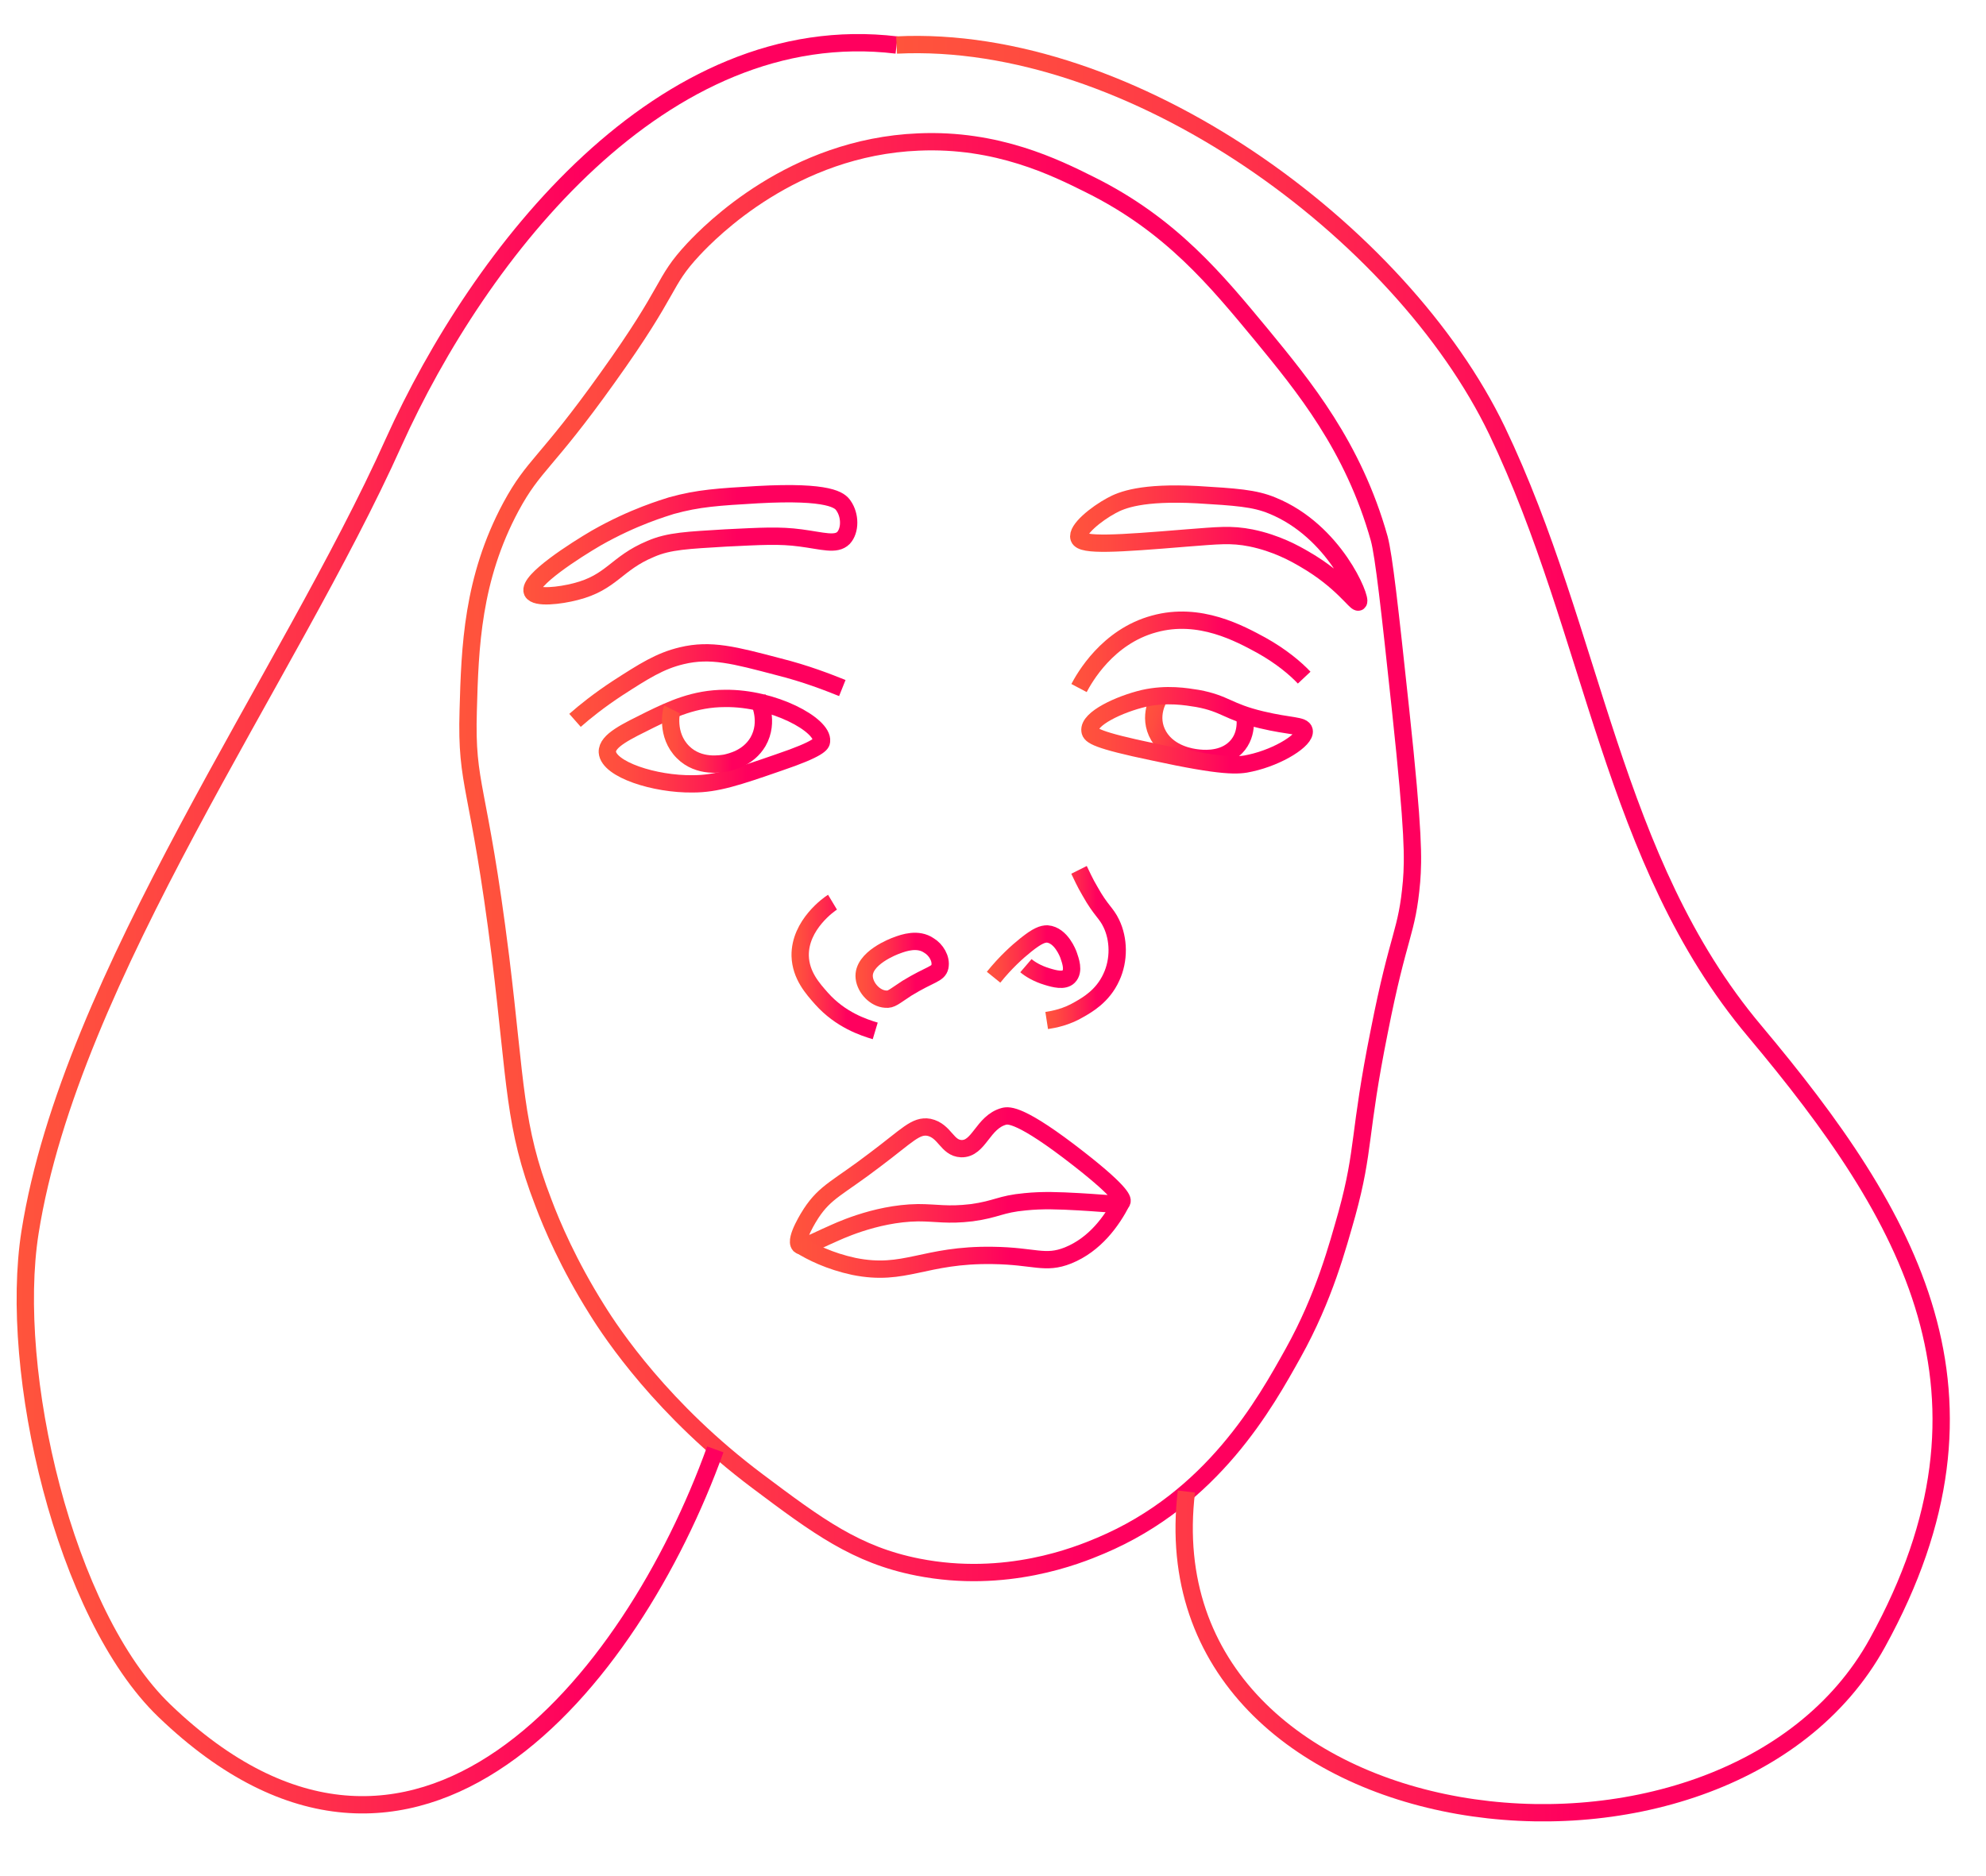
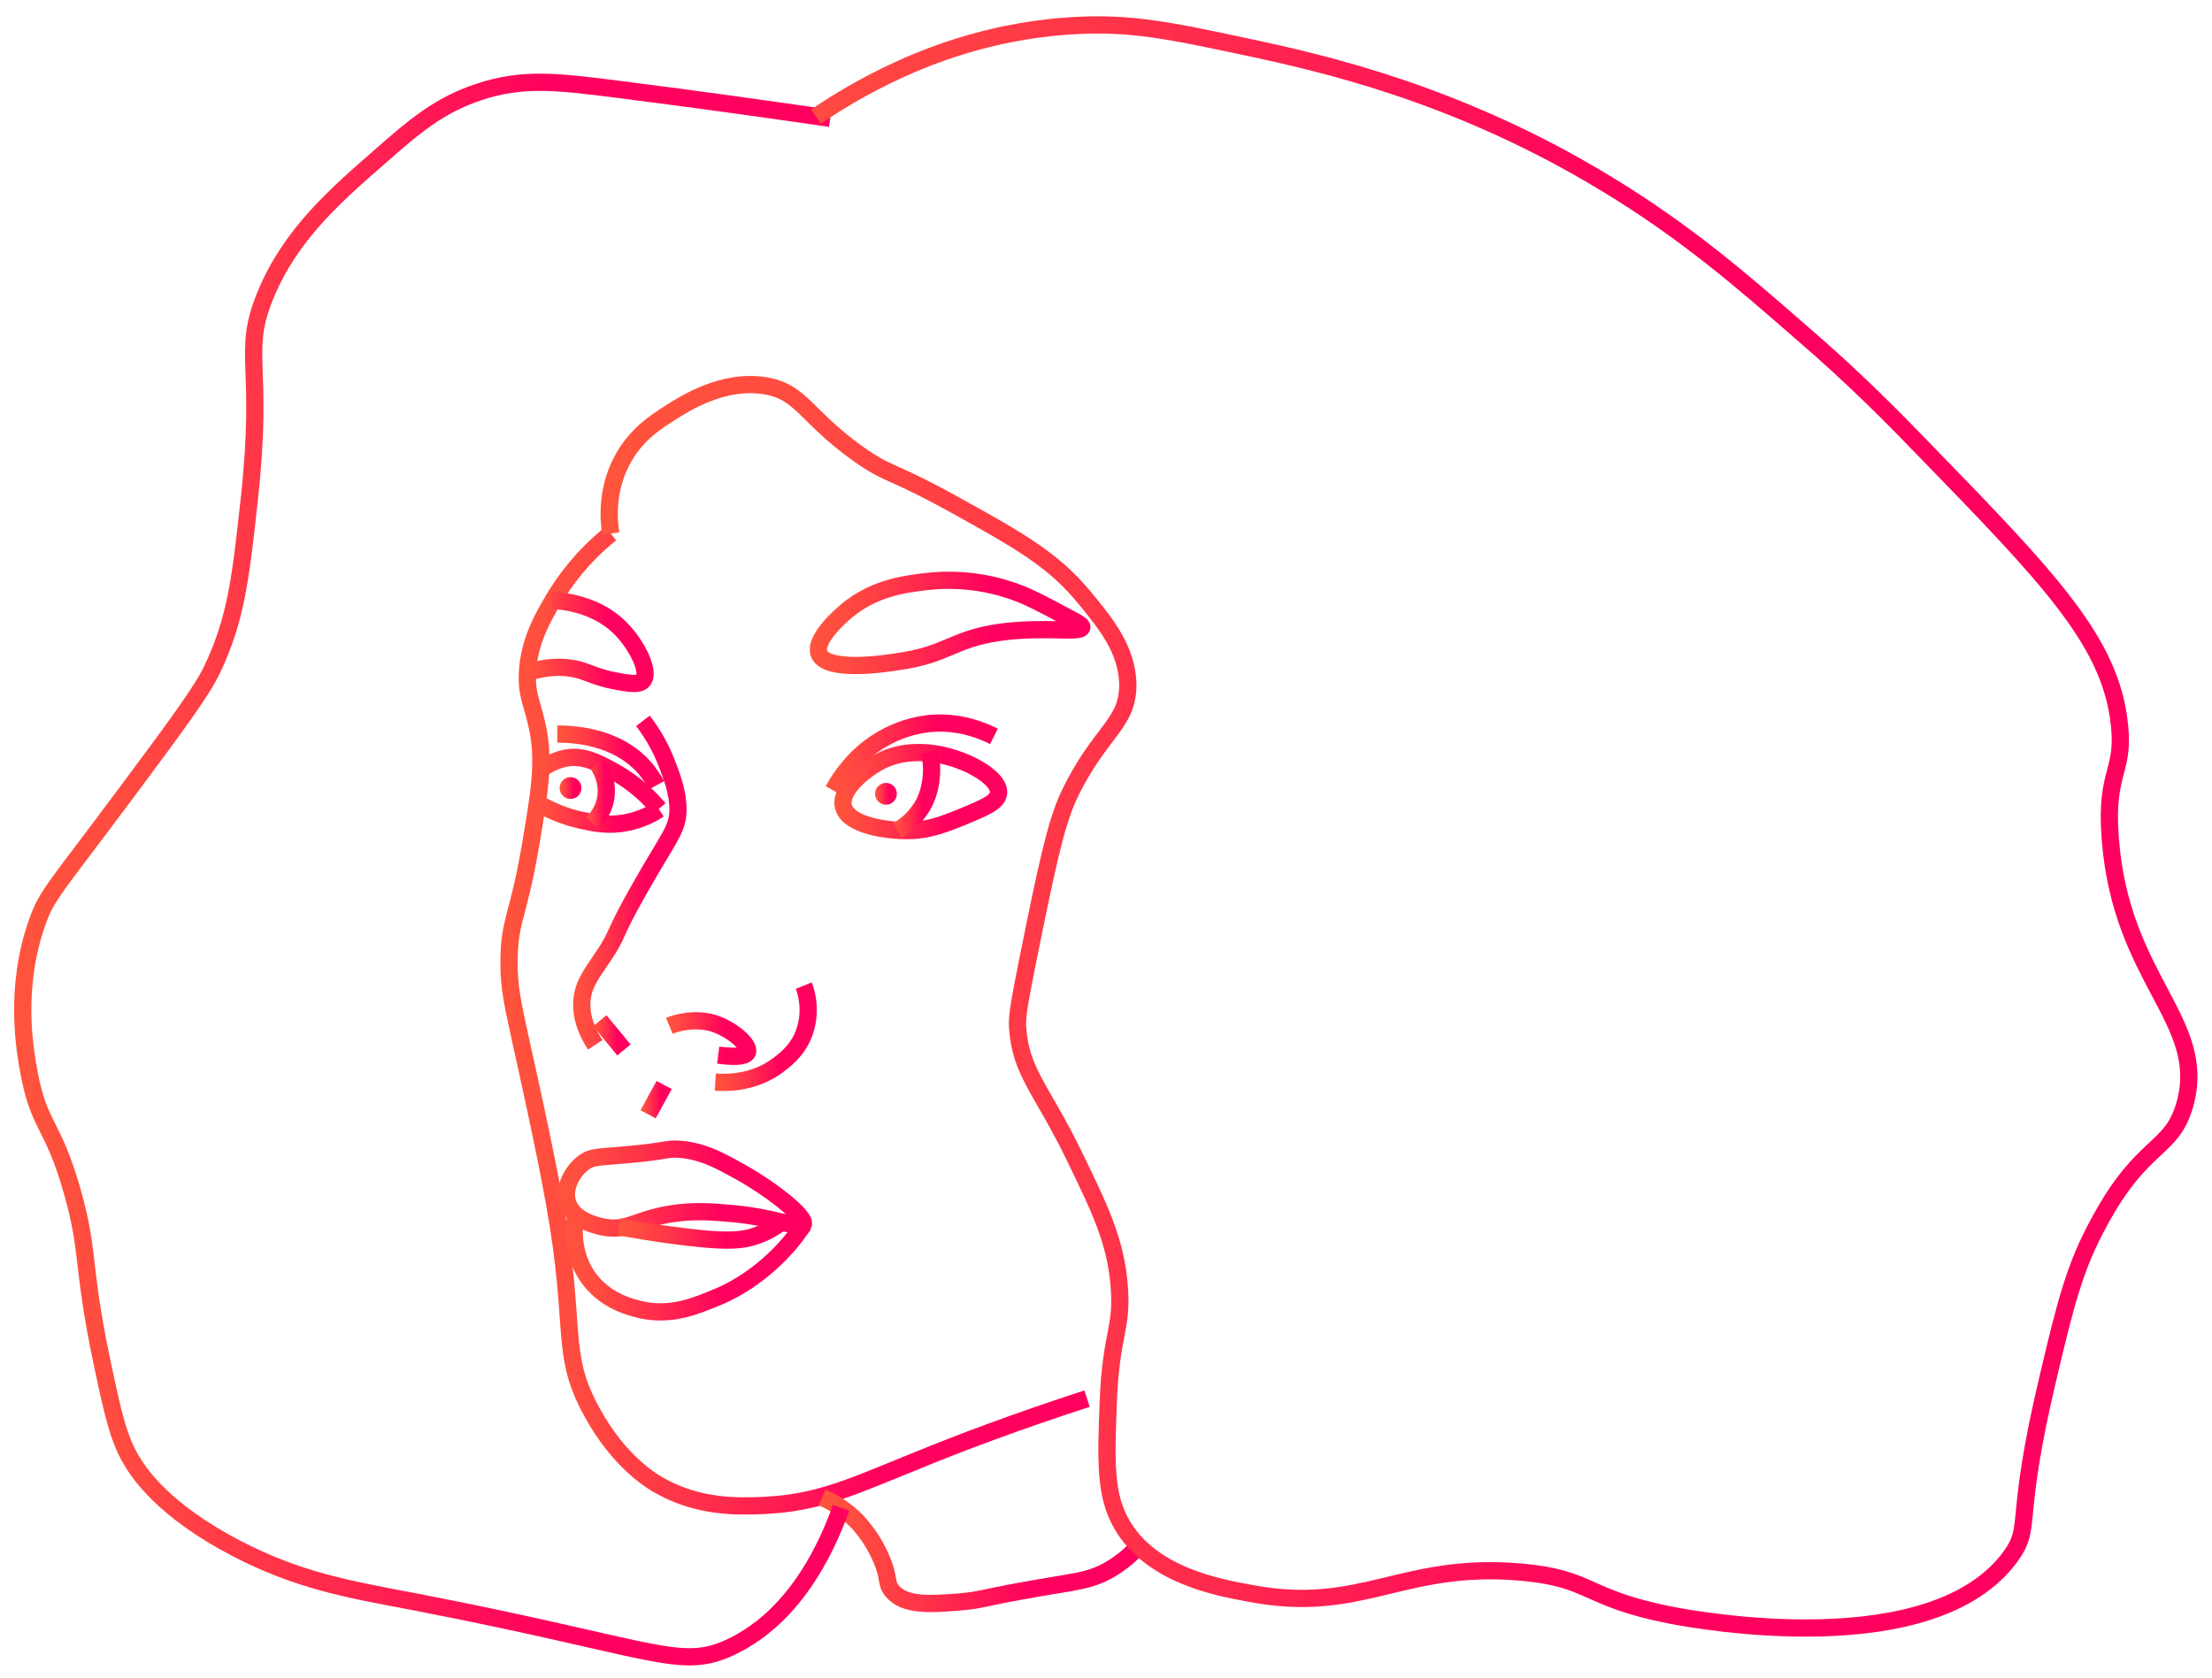
- <svg xmlns="http://www.w3.org/2000/svg" version="1.1" id="Calque_1" x="0px" y="0px" viewBox="0 0 344 325" style="enable-background:new 0 0 344 325;" xml:space="preserve">
+ <svg xmlns="http://www.w3.org/2000/svg" version="1.1" id="Calque_1" x="0px" y="0px" viewBox="0 0 385 292" style="enable-background:new 0 0 385 292;" xml:space="preserve">
  <style type="text/css">
	.st0{fill:none;stroke:url(#SVGID_1_);stroke-width:3;stroke-miterlimit:10;}
	.st1{fill:none;stroke:url(#SVGID_2_);stroke-width:3;stroke-miterlimit:10;}
	.st2{fill:none;stroke:url(#SVGID_3_);stroke-width:3;stroke-miterlimit:10;}
	.st3{fill:none;stroke:url(#SVGID_4_);stroke-width:3;stroke-miterlimit:10;}
	.st4{fill:none;stroke:url(#SVGID_5_);stroke-width:3;stroke-miterlimit:10;}
	.st5{fill:none;stroke:url(#SVGID_6_);stroke-width:3;stroke-miterlimit:10;}
	.st6{fill:none;stroke:url(#SVGID_7_);stroke-width:3;stroke-miterlimit:10;}
	.st7{fill:none;stroke:url(#SVGID_8_);stroke-width:3;stroke-miterlimit:10;}
	.st8{fill:none;stroke:url(#SVGID_9_);stroke-width:3;stroke-miterlimit:10;}
	.st9{fill:none;stroke:url(#SVGID_10_);stroke-width:3;stroke-miterlimit:10;}
	.st10{fill:none;stroke:url(#SVGID_11_);stroke-width:3;stroke-miterlimit:10;}
	.st11{fill:none;stroke:url(#SVGID_12_);stroke-width:3;stroke-miterlimit:10;}
	.st12{fill:none;stroke:url(#SVGID_13_);stroke-width:3;stroke-miterlimit:10;}
	.st13{fill:none;stroke:url(#SVGID_14_);stroke-width:3;stroke-miterlimit:10;}
	.st14{fill:none;stroke:url(#SVGID_15_);stroke-width:3;stroke-miterlimit:10;}
	.st15{fill:none;stroke:url(#SVGID_16_);stroke-width:3;stroke-miterlimit:10;}
	.st16{fill:none;stroke:url(#SVGID_17_);stroke-width:3;stroke-miterlimit:10;}
+ 	.st17{fill:none;stroke:url(#SVGID_18_);stroke-width:3;stroke-miterlimit:10;}
+ 	.st18{fill:none;stroke:url(#SVGID_19_);stroke-width:3;stroke-miterlimit:10;}
+ 	.st19{fill:none;stroke:url(#SVGID_20_);stroke-width:3;stroke-miterlimit:10;}
+ 	.st20{fill:none;stroke:url(#SVGID_21_);stroke-width:3;stroke-miterlimit:10;}
+ 	.st21{fill:url(#SVGID_22_);}
+ 	.st22{fill:url(#SVGID_23_);}
</style>
  <g>
-     <linearGradient id="SVGID_1_" gradientUnits="userSpaceOnUse" x1="79.533" y1="148.413" x2="246.145" y2="148.413">
-       <stop offset="0" style="stop-color:#FF543C" />
-       <stop offset="0.123" style="stop-color:#FF4B40" />
-       <stop offset="0.321" style="stop-color:#FF3349" />
-       <stop offset="0.569" style="stop-color:#FF0D59" />
-       <stop offset="0.641" style="stop-color:#FF005E" />
-     </linearGradient>
-     <path class="st0" d="M94.1,208.3c1.5,4,4.4,10.8,9.3,18.6c2.6,4.2,11.4,17.4,27.8,29.7c10.4,7.8,17.1,12.8,27.8,14.9   c15.2,3,27.6-2,31.6-3.7c19.5-8.2,28.6-24.8,33.4-33.4c5.4-9.7,7.7-18.5,9.3-24.1c3.1-11.3,2-13.7,5.6-31.6   c3.4-17.3,4.8-16.9,5.6-26c0.3-3.9,0.4-8.2-1.9-29.7c-1.9-17.8-2.9-26.7-3.7-29.7c-4.5-16-13.1-26.4-20.4-35.3   c-7.8-9.4-15.6-19-29.7-26c-6-3-16.1-8-29.7-7.4c-21.8,0.9-36,15.4-39,18.6c-5.5,5.9-3.5,6.4-14.9,22.3   c-10.7,15-12.7,14.9-16.7,22.3c-6.7,12.5-7.1,24.3-7.4,35.3c-0.4,13.4,1.8,12.3,5.6,42.7C89.4,187.9,89,195.1,94.1,208.3z" />
-     <linearGradient id="SVGID_2_" gradientUnits="userSpaceOnUse" x1="103.717" y1="128.482" x2="143.862" y2="128.482">
-       <stop offset="0" style="stop-color:#FF543C" />
-       <stop offset="0.123" style="stop-color:#FF4B40" />
-       <stop offset="0.321" style="stop-color:#FF3349" />
-       <stop offset="0.569" style="stop-color:#FF0D59" />
-       <stop offset="0.641" style="stop-color:#FF005E" />
-     </linearGradient>
-     <path class="st1" d="M105.2,130.3c-0.1-2,3.4-3.6,7.4-5.6c3.7-1.8,7.7-3.7,13-3.7c8.4-0.1,17,4.6,16.7,7.4c0,0.4-0.3,1.3-7.4,3.7   c-7.2,2.5-10.8,3.7-14.9,3.7C113.4,135.9,105.4,133.3,105.2,130.3z" />
-     <linearGradient id="SVGID_3_" gradientUnits="userSpaceOnUse" x1="114.634" y1="127.139" x2="133.623" y2="127.139">
-       <stop offset="0" style="stop-color:#FF543C" />
-       <stop offset="0.123" style="stop-color:#FF4B40" />
-       <stop offset="0.321" style="stop-color:#FF3349" />
-       <stop offset="0.569" style="stop-color:#FF0D59" />
-       <stop offset="0.641" style="stop-color:#FF005E" />
-     </linearGradient>
-     <path class="st2" d="M116.4,122.9c-0.1,0.2-1.1,4.4,1.9,7.4c2.8,2.8,6.7,2,7.4,1.9c0.8-0.2,3.9-0.8,5.6-3.7c2-3.5,0.2-7.1,0-7.4" />
-     <linearGradient id="SVGID_4_" gradientUnits="userSpaceOnUse" x1="2277.555" y1="1642.37" x2="2296.545" y2="1642.37" gradientTransform="matrix(0.9563 0.2976 -0.2663 0.8364 -1542.587 -1927.79)">
-       <stop offset="0" style="stop-color:#FF543C" />
-       <stop offset="0.123" style="stop-color:#FF4B40" />
-       <stop offset="0.321" style="stop-color:#FF3349" />
-       <stop offset="0.569" style="stop-color:#FF0D59" />
-       <stop offset="0.641" style="stop-color:#FF005E" />
-     </linearGradient>
-     <path class="st3" d="M200.9,120.7c-0.1,0.1-2.2,3.4-0.2,6.8c1.9,3.2,5.8,3.7,6.6,3.8c0.8,0.1,4,0.5,6.3-1.4c2.8-2.3,2-5.9,2-6.2" />
-     <linearGradient id="SVGID_5_" gradientUnits="userSpaceOnUse" x1="185.581" y1="112.905" x2="226.96" y2="112.905">
-       <stop offset="0" style="stop-color:#FF543C" />
-       <stop offset="0.123" style="stop-color:#FF4B40" />
-       <stop offset="0.321" style="stop-color:#FF3349" />
-       <stop offset="0.569" style="stop-color:#FF0D59" />
-       <stop offset="0.641" style="stop-color:#FF005E" />
-     </linearGradient>
-     <path class="st4" d="M186.9,119.2c0.9-1.7,4.9-8.9,13-11.1c7.9-2.2,14.9,1.7,18.6,3.7c3.4,1.9,5.9,4,7.4,5.6" />
-     <linearGradient id="SVGID_6_" gradientUnits="userSpaceOnUse" x1="98.665" y1="118.773" x2="146.638" y2="118.773">
-       <stop offset="0" style="stop-color:#FF543C" />
-       <stop offset="0.123" style="stop-color:#FF4B40" />
-       <stop offset="0.321" style="stop-color:#FF3349" />
-       <stop offset="0.569" style="stop-color:#FF0D59" />
-       <stop offset="0.641" style="stop-color:#FF005E" />
-     </linearGradient>
-     <path class="st5" d="M99.6,124.8c1.7-1.5,4.2-3.5,7.4-5.6c4.5-2.9,7.3-4.7,11.1-5.6c5-1.2,9.1-0.1,16.7,1.9   c4.8,1.2,8.6,2.7,11.1,3.7" />
-     <linearGradient id="SVGID_7_" gradientUnits="userSpaceOnUse" x1="90.667" y1="94.42" x2="148.45" y2="94.42">
-       <stop offset="0" style="stop-color:#FF543C" />
-       <stop offset="0.123" style="stop-color:#FF4B40" />
-       <stop offset="0.321" style="stop-color:#FF3349" />
-       <stop offset="0.569" style="stop-color:#FF0D59" />
-       <stop offset="0.641" style="stop-color:#FF005E" />
-     </linearGradient>
-     <path class="st6" d="M92.2,102.5c-0.8-1.9,7.5-7.2,11.1-9.3c6.5-3.7,11.8-5.2,13-5.6c4.7-1.3,8.1-1.5,14.9-1.9   c12.6-0.7,14.3,1,14.9,1.9c1.2,1.7,1.2,4.3,0,5.6c-1.3,1.3-3.6,0.5-7.4,0c-3.7-0.5-6.8-0.3-13,0c-6.5,0.4-9.8,0.5-13,1.9   c-6,2.5-6.7,5.8-13,7.4C97,103.2,92.8,103.7,92.2,102.5z" />
-     <linearGradient id="SVGID_8_" gradientUnits="userSpaceOnUse" x1="185.358" y1="95.005" x2="236.742" y2="95.005">
-       <stop offset="0" style="stop-color:#FF543C" />
-       <stop offset="0.123" style="stop-color:#FF4B40" />
-       <stop offset="0.321" style="stop-color:#FF3349" />
-       <stop offset="0.569" style="stop-color:#FF0D59" />
-       <stop offset="0.641" style="stop-color:#FF005E" />
-     </linearGradient>
-     <path class="st7" d="M186.9,93.2c-0.5-1.4,3-4.2,5.6-5.6c1.8-1,5.3-2.4,14.9-1.9c6.6,0.4,9.9,0.6,13,1.9   c10.8,4.4,15.5,16.2,14.9,16.7c-0.4,0.3-2.9-3.7-9.3-7.4c-1.7-1-4.9-2.8-9.3-3.7c-3.5-0.7-5.8-0.4-11.1,0   C193.5,94.2,187.4,94.6,186.9,93.2z" />
-     <linearGradient id="SVGID_9_" gradientUnits="userSpaceOnUse" x1="137.136" y1="167.57" x2="152.019" y2="167.57">
-       <stop offset="0" style="stop-color:#FF543C" />
-       <stop offset="0.123" style="stop-color:#FF4B40" />
-       <stop offset="0.321" style="stop-color:#FF3349" />
-       <stop offset="0.569" style="stop-color:#FF0D59" />
-       <stop offset="0.641" style="stop-color:#FF005E" />
-     </linearGradient>
-     <path class="st8" d="M144.2,156.3c-0.5,0.3-5.7,3.9-5.6,9.3c0.1,3.4,2.2,5.7,3.7,7.4c3.3,3.7,7.3,5,9.3,5.6" />
-     <linearGradient id="SVGID_10_" gradientUnits="userSpaceOnUse" x1="148.257" y1="168.053" x2="164.336" y2="168.053">
-       <stop offset="0" style="stop-color:#FF543C" />
-       <stop offset="0.123" style="stop-color:#FF4B40" />
-       <stop offset="0.321" style="stop-color:#FF3349" />
-       <stop offset="0.569" style="stop-color:#FF0D59" />
-       <stop offset="0.641" style="stop-color:#FF005E" />
-     </linearGradient>
-     <path class="st9" d="M162.8,167.5c0.3-1.4-0.7-3-1.9-3.7c-1.9-1.3-4.3-0.5-5.6,0c-0.3,0.1-6,2.2-5.6,5.6c0.2,1.8,1.9,3.6,3.7,3.7   c1,0.1,1.4-0.4,3.7-1.9C161.2,168.7,162.5,168.8,162.8,167.5z" />
-     <linearGradient id="SVGID_11_" gradientUnits="userSpaceOnUse" x1="170.895" y1="165.836" x2="187.087" y2="165.836">
-       <stop offset="0" style="stop-color:#FF543C" />
-       <stop offset="0.123" style="stop-color:#FF4B40" />
-       <stop offset="0.321" style="stop-color:#FF3349" />
-       <stop offset="0.569" style="stop-color:#FF0D59" />
-       <stop offset="0.641" style="stop-color:#FF005E" />
-     </linearGradient>
-     <path class="st10" d="M172.1,169.3c2.1-2.6,4.1-4.4,5.6-5.6c2-1.6,2.9-1.9,3.7-1.9c2.4,0.2,3.6,3.4,3.7,3.7c0.3,0.9,1,2.7,0,3.7   c-0.8,0.8-2.4,0.4-3.7,0c-1.7-0.5-3-1.3-3.7-1.9" />
-     <linearGradient id="SVGID_12_" gradientUnits="userSpaceOnUse" x1="181.146" y1="164.207" x2="194.968" y2="164.207">
-       <stop offset="0" style="stop-color:#FF543C" />
-       <stop offset="0.123" style="stop-color:#FF4B40" />
-       <stop offset="0.321" style="stop-color:#FF3349" />
-       <stop offset="0.569" style="stop-color:#FF0D59" />
-       <stop offset="0.641" style="stop-color:#FF005E" />
-     </linearGradient>
-     <path class="st11" d="M181.3,176.8c1.3-0.2,3.4-0.6,5.6-1.9c1.4-0.8,4.1-2.3,5.6-5.6c1.4-3,1.3-6.6,0-9.3c-0.9-1.9-1.8-2.2-3.7-5.6   c-0.9-1.5-1.5-2.9-1.9-3.7" />
-     <linearGradient id="SVGID_13_" gradientUnits="userSpaceOnUse" x1="136.903" y1="204.668" x2="195.879" y2="204.668">
-       <stop offset="0" style="stop-color:#FF543C" />
-       <stop offset="0.123" style="stop-color:#FF4B40" />
-       <stop offset="0.321" style="stop-color:#FF3349" />
-       <stop offset="0.569" style="stop-color:#FF0D59" />
-       <stop offset="0.641" style="stop-color:#FF005E" />
-     </linearGradient>
-     <path class="st12" d="M140.5,210.2c2.5-3.8,4.7-4.4,11.1-9.3c5.6-4.2,7-6,9.3-5.6c2.8,0.6,3.1,3.6,5.6,3.7c3.1,0.1,3.7-4.6,7.4-5.6   c0.8-0.2,2.9-0.5,13,7.4c7.8,6.1,7.6,7.2,7.4,7.4c-0.4,0.7-2,0.3-7.4,0c-3.6-0.2-6.3-0.3-9.3,0c-4.4,0.4-4.9,1.3-9.3,1.9   c-4.2,0.5-6,0-9.3,0c-7.6,0.1-14.4,3.5-14.9,3.7c-3,1.3-4.9,2.5-5.6,1.9C137.6,214.7,140.3,210.5,140.5,210.2z" />
-     <linearGradient id="SVGID_14_" gradientUnits="userSpaceOnUse" x1="137.857" y1="214.543" x2="195.671" y2="214.543">
-       <stop offset="0" style="stop-color:#FF543C" />
-       <stop offset="0.123" style="stop-color:#FF4B40" />
-       <stop offset="0.321" style="stop-color:#FF3349" />
-       <stop offset="0.569" style="stop-color:#FF0D59" />
-       <stop offset="0.641" style="stop-color:#FF005E" />
-     </linearGradient>
-     <path class="st13" d="M138.6,215.7c1.9,1.2,5.1,2.8,9.3,3.7c8.9,1.8,12.1-2.1,24.1-1.9c7.2,0.1,9,1.6,13,0c4.7-1.9,7.6-6,9.3-9.3" />
-     <linearGradient id="SVGID_15_" gradientUnits="userSpaceOnUse" x1="2.836" y1="160.005" x2="155.529" y2="160.005">
-       <stop offset="0" style="stop-color:#FF543C" />
-       <stop offset="0.123" style="stop-color:#FF4B40" />
-       <stop offset="0.321" style="stop-color:#FF3349" />
-       <stop offset="0.569" style="stop-color:#FF0D59" />
-       <stop offset="0.641" style="stop-color:#FF005E" />
-     </linearGradient>
-     <path class="st14" d="M155.3,7.8c-40.6-4.9-72.3,36-87.1,68.8C50,117.2,12.2,169.2,5.2,213.5c-3.8,24.1,5.9,66.2,23.3,82.9   c43.3,41.6,80.9-5,95.4-45.3" />
-     <linearGradient id="SVGID_16_" gradientUnits="userSpaceOnUse" x1="155.274" y1="160.893" x2="337.715" y2="160.893">
-       <stop offset="0" style="stop-color:#FF543C" />
-       <stop offset="0.123" style="stop-color:#FF4B40" />
-       <stop offset="0.321" style="stop-color:#FF3349" />
-       <stop offset="0.569" style="stop-color:#FF0D59" />
-       <stop offset="0.641" style="stop-color:#FF005E" />
-     </linearGradient>
-     <path class="st15" d="M155.3,7.8c40.7-2,87.4,32.3,104,66.8c16.9,35.3,19.8,74.5,44.6,104c27.1,32.3,45,63,21.3,106   c-26.5,48.2-127.1,35.7-119.7-26.2" />
-     <linearGradient id="SVGID_17_" gradientUnits="userSpaceOnUse" x1="187.26" y1="126.534" x2="227.42" y2="126.534">
-       <stop offset="0" style="stop-color:#FF543C" />
-       <stop offset="0.123" style="stop-color:#FF4B40" />
-       <stop offset="0.321" style="stop-color:#FF3349" />
-       <stop offset="0.569" style="stop-color:#FF0D59" />
-       <stop offset="0.641" style="stop-color:#FF005E" />
-     </linearGradient>
-     <path class="st16" d="M188.8,126.6c-0.3-2.1,5.1-4.6,9.3-5.6c4-0.9,7.4-0.3,9.3,0c4.9,0.9,5.2,2.3,11.1,3.7c5,1.2,7.2,0.9,7.4,1.9   c0.3,1.5-4.3,4.5-9.3,5.6c-2.1,0.5-4.7,0.7-16.7-1.9C189.8,128.2,188.9,127.4,188.8,126.6z" />
+     <linearGradient id="SVGID_1_" gradientUnits="userSpaceOnUse" x1="87.068" y1="177.681" x2="189.71" y2="177.681">
+       <stop offset="0" style="stop-color:#FF543C" />
+       <stop offset="0.123" style="stop-color:#FF4B40" />
+       <stop offset="0.321" style="stop-color:#FF3349" />
+       <stop offset="0.569" style="stop-color:#FF0D59" />
+       <stop offset="0.641" style="stop-color:#FF005E" />
+     </linearGradient>
+     <path class="st0" d="M106.3,92.9c-5.1,4.1-8.1,8.4-9.8,11.2c-1.9,3.2-4.4,7.4-4.7,13c-0.2,4.2,1,5.5,1.9,10.3   c1,5.7,0.2,10.5-1.4,20c-2.1,12.2-3.6,12.7-3.7,19.6c-0.1,4.9,0.7,8,2.3,15.4c0.4,1.7,4,17.9,5.6,27c4,22,0.8,26,6.5,36.4   c4.9,9,10.8,12.3,12.1,13c6.6,3.6,13,3.5,17.7,3.3c9.8-0.4,15.8-3.4,27-7.9c6.8-2.8,16.8-6.6,29.4-10.7" />
+     <linearGradient id="SVGID_2_" gradientUnits="userSpaceOnUse" x1="142.496" y1="269.955" x2="199.211" y2="269.955">
+       <stop offset="0" style="stop-color:#FF543C" />
+       <stop offset="0.123" style="stop-color:#FF4B40" />
+       <stop offset="0.321" style="stop-color:#FF3349" />
+       <stop offset="0.569" style="stop-color:#FF0D59" />
+       <stop offset="0.641" style="stop-color:#FF005E" />
+     </linearGradient>
+     <path class="st1" d="M143.1,260.7c3,1.3,4.9,3,6.1,4.2c0.4,0.5,2.6,2.7,4.2,6.5c1.5,3.5,0.7,4.2,1.9,5.6c2.2,2.6,6.5,2.3,11.7,1.9   c3.6-0.3,4.1-0.7,10.7-1.9c9.3-1.7,11.7-1.6,15.4-3.7c2.4-1.4,4.1-3,5.1-4.2" />
+     <linearGradient id="SVGID_3_" gradientUnits="userSpaceOnUse" x1="2.5" y1="151.421" x2="147.776" y2="151.421">
+       <stop offset="0" style="stop-color:#FF543C" />
+       <stop offset="0.123" style="stop-color:#FF4B40" />
+       <stop offset="0.321" style="stop-color:#FF3349" />
+       <stop offset="0.569" style="stop-color:#FF0D59" />
+       <stop offset="0.641" style="stop-color:#FF005E" />
+     </linearGradient>
+     <path class="st2" d="M144.5,20.6c-9.7-1.4-22.3-3.2-37.3-5.1c-10.3-1.3-16.3-2-23.8,0.5c-7,2.3-11.4,6.1-17.2,11.2   c-7.9,6.9-15.7,13.7-20,24.2c-4.2,10.2-0.2,11.8-2.8,35.4c-1.5,13.8-2.3,21-6.5,29.8c-1.7,3.6-6.1,9.6-14.9,21.4   C9.5,154.8,8.2,155.7,6.5,160.5C2.4,172,4.3,182.8,5.1,187c1.8,9.4,4.1,8.5,7.5,20.5c3,10.6,1.6,12.7,5.1,29.4   c1.9,9,2.9,13.5,5.1,17.2c1.5,2.6,5.8,8.9,18.2,15.4c10.9,5.7,19.7,7.2,30.8,9.3c42.5,8.2,46.5,12.2,55.5,7.9   c4.6-2.2,13.2-7.8,19.1-24.2" />
+     <linearGradient id="SVGID_4_" gradientUnits="userSpaceOnUse" x1="104.492" y1="143.802" x2="382.5" y2="143.802">
+       <stop offset="0" style="stop-color:#FF543C" />
+       <stop offset="0.123" style="stop-color:#FF4B40" />
+       <stop offset="0.321" style="stop-color:#FF3349" />
+       <stop offset="0.569" style="stop-color:#FF0D59" />
+       <stop offset="0.641" style="stop-color:#FF005E" />
+     </linearGradient>
+     <path class="st3" d="M106.3,92.9c-0.3-2-0.9-7.2,1.9-12.6c2.4-4.6,5.9-6.8,8.4-8.4c2.8-1.8,9.5-6,16.8-4.7   c6.1,1.1,6.8,5.2,15.8,11.7c5.6,4,5.6,2.7,16.8,8.9c11.4,6.3,17.4,9.7,22.8,16.3c3.7,4.5,7.3,8.9,7.5,14.9   c0.1,7.2-4.9,8.2-10.3,19.6c-2.3,5-3.9,12.7-7,28c-1.3,6.6-2,9.9-1.9,12.1c0.5,8,4.1,10.7,9.8,22.4c4.4,9.1,7.3,14.9,7.9,22.8   c0.6,7.5-1.4,8-1.9,20c-0.4,10.6-0.6,16.3,2.3,21.4c5,8.8,16.3,11,22.4,12.1c19.5,3.7,26.3-5.5,47.1-3.7   c12.5,1.1,10.9,4.5,26.1,7.5c4.7,0.9,45.7,8.4,59.2-10.3c3.8-5.3,0.4-5.7,6.5-31.2c3-12.7,4.6-19.2,8.9-27   c7.6-14.1,12.6-12.2,14.9-20.5c4-14.5-11.1-21.5-13-46.1c-1-12.6,2.9-11.4,1.4-21.4c-2-13.5-12.4-24.4-33.1-45.7   c-5.8-6-12.5-12.9-22.4-21.4c-10.2-8.9-19.9-17.3-33.6-25.6c-25.8-15.7-49.4-21-62.5-23.8c-13.2-2.8-20.4-4.4-30.8-3.7   c-20.3,1.3-35.7,10-44.3,15.8" />
+     <linearGradient id="SVGID_5_" gradientUnits="userSpaceOnUse" x1="140.985" y1="108.438" x2="189.815" y2="108.438">
+       <stop offset="0" style="stop-color:#FF543C" />
+       <stop offset="0.123" style="stop-color:#FF4B40" />
+       <stop offset="0.321" style="stop-color:#FF3349" />
+       <stop offset="0.569" style="stop-color:#FF0D59" />
+       <stop offset="0.641" style="stop-color:#FF005E" />
+     </linearGradient>
+     <path class="st4" d="M142.6,113.9c-1.1-2.6,4-6.9,4.7-7.5c4.7-4,10.2-4.7,13.5-5.1c7.9-1,13.9,1,16.3,1.9c1.9,0.7,4.3,1.9,8.9,4.4   c1.8,0.9,2.3,1.3,2.3,1.6c-0.2,1.1-6.6-0.2-14.4,0.9c-8.2,1.2-9,3.9-17.7,5.1C153.8,115.6,144,117,142.6,113.9z" />
+     <linearGradient id="SVGID_6_" gradientUnits="userSpaceOnUse" x1="91.375" y1="111.784" x2="113.741" y2="111.784">
+       <stop offset="0" style="stop-color:#FF543C" />
+       <stop offset="0.123" style="stop-color:#FF4B40" />
+       <stop offset="0.321" style="stop-color:#FF3349" />
+       <stop offset="0.569" style="stop-color:#FF0D59" />
+       <stop offset="0.641" style="stop-color:#FF005E" />
+     </linearGradient>
+     <path class="st5" d="M91.8,117.1c4-1.3,6.9-1,8.9-0.5c1.8,0.5,3.1,1.3,6.1,1.9c2.6,0.5,4.4,0.8,5.1,0c1.3-1.5-1-6.1-3.7-8.9   c-3.9-4.1-9.3-4.9-12.1-5.1" />
+     <linearGradient id="SVGID_7_" gradientUnits="userSpaceOnUse" x1="99.607" y1="153.667" x2="119.435" y2="153.667">
+       <stop offset="0" style="stop-color:#FF543C" />
+       <stop offset="0.123" style="stop-color:#FF4B40" />
+       <stop offset="0.321" style="stop-color:#FF3349" />
+       <stop offset="0.569" style="stop-color:#FF0D59" />
+       <stop offset="0.641" style="stop-color:#FF005E" />
+     </linearGradient>
+     <path class="st6" d="M111.9,125.5c1.3,1.7,2.9,4.1,4.2,7.5c0.8,2.1,1.9,4.9,1.9,7.9c0,3.5-1.5,4.7-6.5,13.5   c-5.2,9.1-3.6,7.8-6.5,12.1c-2,3-3.4,4.7-3.7,7.5c-0.3,3.3,1.1,6.1,2.3,7.9" />
+     <linearGradient id="SVGID_8_" gradientUnits="userSpaceOnUse" x1="103.257" y1="180.271" x2="109.774" y2="180.271">
+       <stop offset="0" style="stop-color:#FF543C" />
+       <stop offset="0.123" style="stop-color:#FF4B40" />
+       <stop offset="0.321" style="stop-color:#FF3349" />
+       <stop offset="0.569" style="stop-color:#FF0D59" />
+       <stop offset="0.641" style="stop-color:#FF005E" />
+     </linearGradient>
+     <path class="st7" d="M104.4,177.7c1.4,1.7,2.8,3.4,4.2,5.1" />
+     <linearGradient id="SVGID_9_" gradientUnits="userSpaceOnUse" x1="115.984" y1="180.872" x2="131.604" y2="180.872">
+       <stop offset="0" style="stop-color:#FF543C" />
+       <stop offset="0.123" style="stop-color:#FF4B40" />
+       <stop offset="0.321" style="stop-color:#FF3349" />
+       <stop offset="0.569" style="stop-color:#FF0D59" />
+       <stop offset="0.641" style="stop-color:#FF005E" />
+     </linearGradient>
+     <path class="st8" d="M116.5,178.6c1.2-0.5,4.2-1.4,7.5-0.5c3.4,1,6.6,3.9,6.1,5.1c-0.2,0.5-1.2,1-5.1,0.5" />
+     <linearGradient id="SVGID_10_" gradientUnits="userSpaceOnUse" x1="124.342" y1="180.559" x2="142.1" y2="180.559">
+       <stop offset="0" style="stop-color:#FF543C" />
+       <stop offset="0.123" style="stop-color:#FF4B40" />
+       <stop offset="0.321" style="stop-color:#FF3349" />
+       <stop offset="0.569" style="stop-color:#FF0D59" />
+       <stop offset="0.641" style="stop-color:#FF005E" />
+     </linearGradient>
+     <path class="st9" d="M124.5,188.4c1.7,0.1,6.4,0.3,10.7-2.8c1.2-0.9,3.5-2.5,4.7-5.6c1.5-3.9,0.4-7.4,0-8.4" />
+     <linearGradient id="SVGID_11_" gradientUnits="userSpaceOnUse" x1="97.106" y1="206.921" x2="141.393" y2="206.921">
+       <stop offset="0" style="stop-color:#FF543C" />
+       <stop offset="0.123" style="stop-color:#FF4B40" />
+       <stop offset="0.321" style="stop-color:#FF3349" />
+       <stop offset="0.569" style="stop-color:#FF0D59" />
+       <stop offset="0.641" style="stop-color:#FF005E" />
+     </linearGradient>
+     <path class="st10" d="M98.8,209.4c-0.8-2.6,0.8-5.5,2.8-7c1.5-1.1,2.6-0.9,7.9-1.4c6.7-0.6,6.5-1.1,8.9-0.9   c3.6,0.3,6.2,1.6,9.3,3.3c6.1,3.2,12.8,8.5,12.1,9.8c-0.5,0.9-4.1-1.1-12.1-1.9c-3.5-0.3-6.7-0.6-10.7,0c-6.4,1-7.9,3.2-12.1,2.3   C103.9,213.4,99.8,212.5,98.8,209.4z" />
+     <linearGradient id="SVGID_12_" gradientUnits="userSpaceOnUse" x1="98.458" y1="220.648" x2="141.091" y2="220.648">
+       <stop offset="0" style="stop-color:#FF543C" />
+       <stop offset="0.123" style="stop-color:#FF4B40" />
+       <stop offset="0.321" style="stop-color:#FF3349" />
+       <stop offset="0.569" style="stop-color:#FF0D59" />
+       <stop offset="0.641" style="stop-color:#FF005E" />
+     </linearGradient>
+     <path class="st11" d="M100.2,211.7c-0.2,1.1-1,5.8,1.9,10.3c3.1,4.7,8.1,5.7,9.8,6.1c5.1,1,9.2-0.7,13-2.3   c1.3-0.5,6.7-2.9,11.7-8.4c1.5-1.6,2.5-3.1,3.3-4.2" />
+     <linearGradient id="SVGID_13_" gradientUnits="userSpaceOnUse" x1="107.417" y1="214.429" x2="137.015" y2="214.429">
+       <stop offset="0" style="stop-color:#FF543C" />
+       <stop offset="0.123" style="stop-color:#FF4B40" />
+       <stop offset="0.321" style="stop-color:#FF3349" />
+       <stop offset="0.569" style="stop-color:#FF0D59" />
+       <stop offset="0.641" style="stop-color:#FF005E" />
+     </linearGradient>
+     <path class="st12" d="M107.7,213.6c3.6,0.6,6.6,1.1,8.9,1.4c9.6,1.3,12.6,1.1,15.4,0c1.9-0.7,3.3-1.7,4.2-2.3" />
+     <linearGradient id="SVGID_14_" gradientUnits="userSpaceOnUse" x1="145.256" y1="137.813" x2="175.374" y2="137.813">
+       <stop offset="0" style="stop-color:#FF543C" />
+       <stop offset="0.123" style="stop-color:#FF4B40" />
+       <stop offset="0.321" style="stop-color:#FF3349" />
+       <stop offset="0.569" style="stop-color:#FF0D59" />
+       <stop offset="0.641" style="stop-color:#FF005E" />
+     </linearGradient>
+     <path class="st13" d="M146.8,140.4c-0.7-2.9,3.6-6.4,6.5-7.9c3.6-1.8,6.9-1.5,8.4-1.4c5.9,0.6,12.4,4.2,12.1,7   c-0.2,1.6-2.4,2.5-6.5,4.2c-2.8,1.1-5.4,2.2-8.9,2.3C154.7,144.7,147.6,143.8,146.8,140.4z" />
+     <linearGradient id="SVGID_15_" gradientUnits="userSpaceOnUse" x1="155.438" y1="138.348" x2="163.599" y2="138.348">
+       <stop offset="0" style="stop-color:#FF543C" />
+       <stop offset="0.123" style="stop-color:#FF4B40" />
+       <stop offset="0.321" style="stop-color:#FF3349" />
+       <stop offset="0.569" style="stop-color:#FF0D59" />
+       <stop offset="0.641" style="stop-color:#FF005E" />
+     </linearGradient>
+     <path class="st14" d="M156.2,144.6c0.9-0.5,2.4-1.5,3.7-3.3c1.3-1.7,1.7-3.4,1.9-4.2c0.6-2.6,0.3-4.8,0-6.1" />
+     <linearGradient id="SVGID_16_" gradientUnits="userSpaceOnUse" x1="92.948" y1="141.843" x2="115.497" y2="141.843">
+       <stop offset="0" style="stop-color:#FF543C" />
+       <stop offset="0.123" style="stop-color:#FF4B40" />
+       <stop offset="0.321" style="stop-color:#FF3349" />
+       <stop offset="0.569" style="stop-color:#FF0D59" />
+       <stop offset="0.641" style="stop-color:#FF005E" />
+     </linearGradient>
+     <path class="st15" d="M114.7,140.9c-1.2,0.8-3.1,1.8-5.6,2.3c-3.5,0.7-6.2,0-8.4-0.5c-1.7-0.4-4.2-1.2-7-2.8" />
+     <linearGradient id="SVGID_17_" gradientUnits="userSpaceOnUse" x1="93.258" y1="136.133" x2="115.815" y2="136.133">
+       <stop offset="0" style="stop-color:#FF543C" />
+       <stop offset="0.123" style="stop-color:#FF4B40" />
+       <stop offset="0.321" style="stop-color:#FF3349" />
+       <stop offset="0.569" style="stop-color:#FF0D59" />
+       <stop offset="0.641" style="stop-color:#FF005E" />
+     </linearGradient>
+     <path class="st16" d="M94.2,133.9c0.8-0.6,2.3-1.5,4.2-1.9c3.1-0.6,5.7,0.8,8.4,2.3c2,1.1,5,3.1,7.9,6.5" />
+     <linearGradient id="SVGID_18_" gradientUnits="userSpaceOnUse" x1="101.994" y1="138.199" x2="106.982" y2="138.199">
+       <stop offset="0" style="stop-color:#FF543C" />
+       <stop offset="0.123" style="stop-color:#FF4B40" />
+       <stop offset="0.321" style="stop-color:#FF3349" />
+       <stop offset="0.569" style="stop-color:#FF0D59" />
+       <stop offset="0.641" style="stop-color:#FF005E" />
+     </linearGradient>
+     <path class="st17" d="M104,133c0.3,0.4,2,2.9,1.4,6.1c-0.4,2.3-1.8,3.7-2.3,4.2" />
+     <linearGradient id="SVGID_19_" gradientUnits="userSpaceOnUse" x1="143.64" y1="131.39" x2="173.625" y2="131.39">
+       <stop offset="0" style="stop-color:#FF543C" />
+       <stop offset="0.123" style="stop-color:#FF4B40" />
+       <stop offset="0.321" style="stop-color:#FF3349" />
+       <stop offset="0.569" style="stop-color:#FF0D59" />
+       <stop offset="0.641" style="stop-color:#FF005E" />
+     </linearGradient>
+     <path class="st18" d="M145,137.6c0.8-1.4,2.1-3.5,4.2-5.6c1.3-1.3,6.1-5.7,13.5-6.1c4.7-0.2,8.3,1.3,10.3,2.3" />
+     <linearGradient id="SVGID_20_" gradientUnits="userSpaceOnUse" x1="96.951" y1="131.859" x2="115.539" y2="131.859">
+       <stop offset="0" style="stop-color:#FF543C" />
+       <stop offset="0.123" style="stop-color:#FF4B40" />
+       <stop offset="0.321" style="stop-color:#FF3349" />
+       <stop offset="0.569" style="stop-color:#FF0D59" />
+       <stop offset="0.641" style="stop-color:#FF005E" />
+     </linearGradient>
+     <path class="st19" d="M97,127.8c2.4,0,10.4,0.2,15.4,6.1c0.6,0.8,1.3,1.7,1.9,2.8" />
+     <linearGradient id="SVGID_21_" gradientUnits="userSpaceOnUse" x1="111.491" y1="191.457" x2="116.921" y2="191.457">
+       <stop offset="0" style="stop-color:#FF543C" />
+       <stop offset="0.123" style="stop-color:#FF4B40" />
+       <stop offset="0.321" style="stop-color:#FF3349" />
+       <stop offset="0.569" style="stop-color:#FF0D59" />
+       <stop offset="0.641" style="stop-color:#FF005E" />
+     </linearGradient>
+     <path class="st20" d="M115.6,188.9c-0.9,1.7-1.9,3.4-2.8,5.1" />
+     <linearGradient id="SVGID_22_" gradientUnits="userSpaceOnUse" x1="5399.573" y1="137.16" x2="5395.844" y2="137.16" gradientTransform="matrix(-1 0 0 1 5497 0)">
+       <stop offset="0" style="stop-color:#FF543C" />
+       <stop offset="0.123" style="stop-color:#FF4B40" />
+       <stop offset="0.321" style="stop-color:#FF3349" />
+       <stop offset="0.569" style="stop-color:#FF0D59" />
+       <stop offset="0.641" style="stop-color:#FF005E" />
+     </linearGradient>
+     <circle class="st21" cx="99.3" cy="137.2" r="1.9" />
+     <linearGradient id="SVGID_23_" gradientUnits="userSpaceOnUse" x1="5344.712" y1="138.16" x2="5340.983" y2="138.16" gradientTransform="matrix(-1 0 0 1 5497 0)">
+       <stop offset="0" style="stop-color:#FF543C" />
+       <stop offset="0.123" style="stop-color:#FF4B40" />
+       <stop offset="0.321" style="stop-color:#FF3349" />
+       <stop offset="0.569" style="stop-color:#FF0D59" />
+       <stop offset="0.641" style="stop-color:#FF005E" />
+     </linearGradient>
+     <circle class="st22" cx="154.2" cy="138.2" r="1.9" />
  </g>
</svg>
